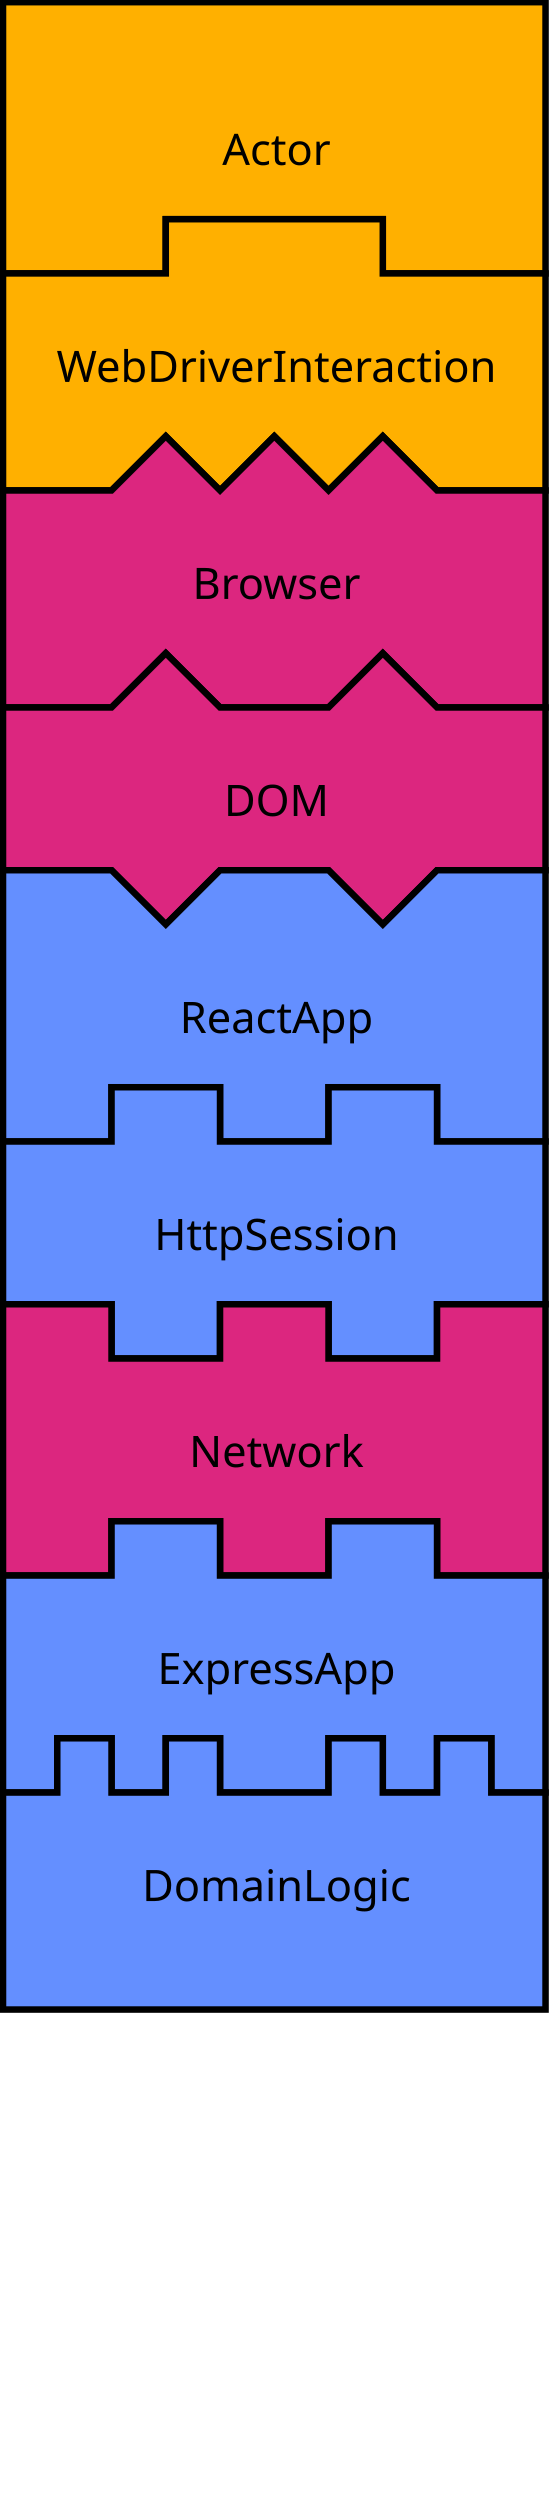
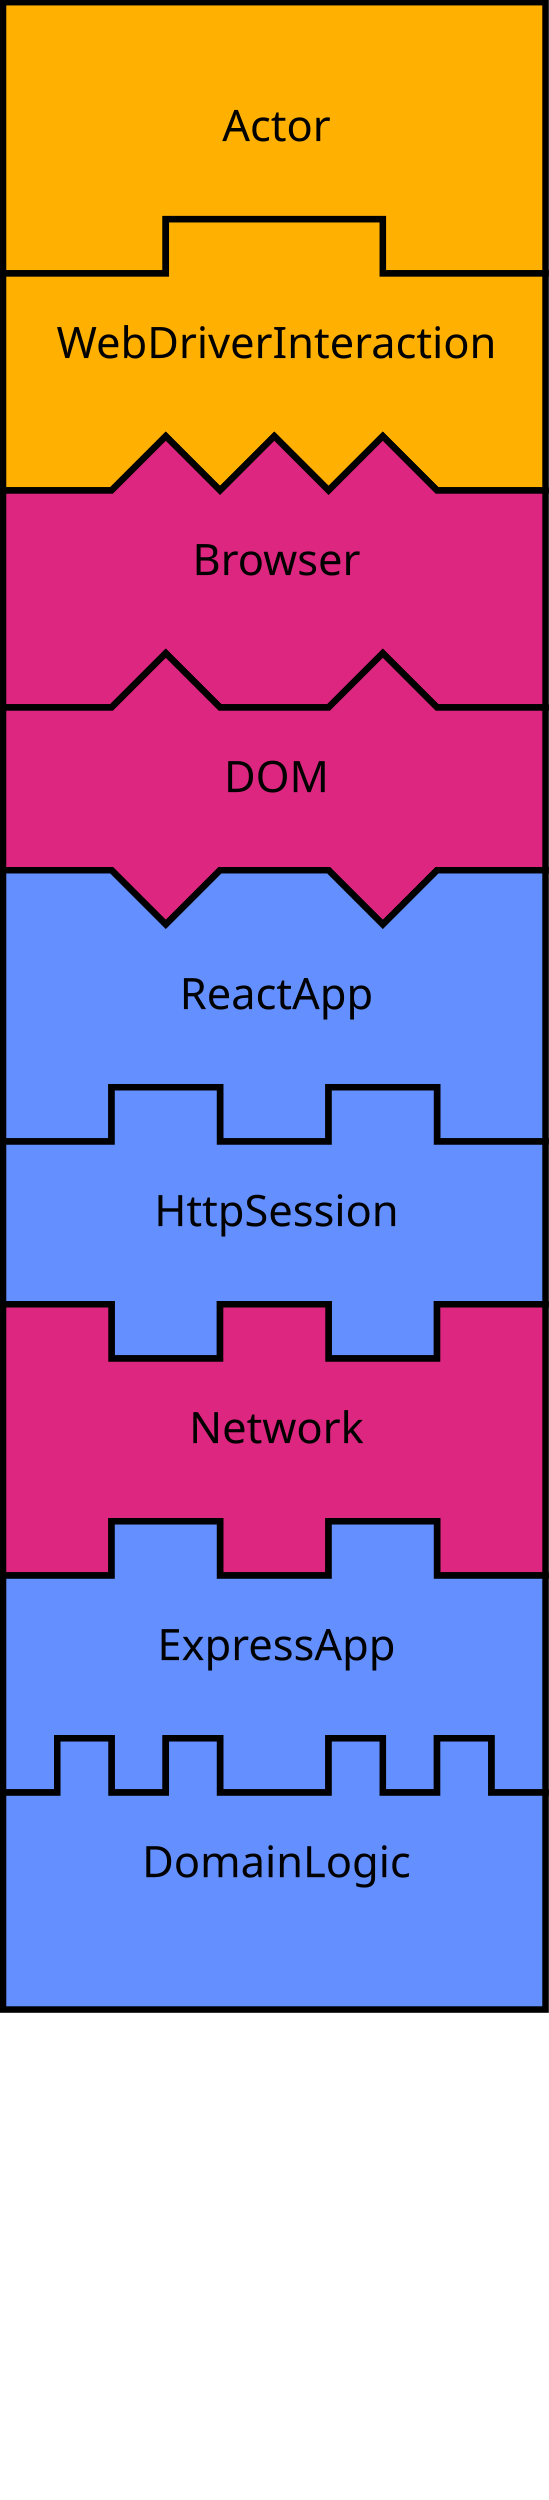
<svg xmlns="http://www.w3.org/2000/svg" viewBox="-2 -2 504 2304" width="506" height="2306">
  <defs>
    <style type="text/css">
text {
  font-size: 40px;
  font-family: sans-serif;
  fill: #000000;
}

path {
  stroke: #000000;
  stroke-width: 6px;
}

/*
IBM palette for colour-blind people
https://davidmathlogic.com/colorblind/#%23648FFF-%23785EF0-%23DC267F-%23FE6100-%23FFB000
*/

.test {
  fill: #FFB000;
}

.infrastructure {
  fill: #DC267F;
}

.production {
  fill: #648FFF;
}

    </style>
  </defs>
  <g transform="translate(0, 0)" class="test">
    <path stroke="#000000" stroke-width="4" d="M 0 0 l 50 0 l 50 0 l 50 0 l 50 0 l 50 0 l 50 0 l 50 0 l 50 0 l 50 0 l 50 0 l 0 50 l 0 150 l 0 50 l -50 0 l -50 0 l -50 0 l 0 -50 l -50 0 l -50 0 l -50 0 l -50 0 l 0 50 l -50 0 l -50 0 l -50 0 z" />
-     <text x="50%" y="150" alignment-baseline="middle" text-anchor="middle">Actor</text>
+     <text x="50%" y="128" alignment-baseline="middle" text-anchor="middle">Actor</text>
  </g>
  <g transform="translate(0, 200)" class="test">
    <path stroke="#000000" stroke-width="4" d="M 0 50 l 50 0 l 50 0 l 50 0 l 0 -50 l 50 0 l 50 0 l 50 0 l 50 0 l 0 50 l 50 0 l 50 0 l 50 0 l 0 150 l 0 50 l -50 0 l -50 0 l -50 -50 l -50 50 l -50 -50 l -50 50 l -50 -50 l -50 50 l -50 0 l -50 0 z" />
-     <text x="50%" y="150" alignment-baseline="middle" text-anchor="middle">WebDriverInteraction</text>
+     <text x="50%" y="128" alignment-baseline="middle" text-anchor="middle">WebDriverInteraction</text>
  </g>
  <g transform="translate(0, 400)" class="infrastructure">
    <path stroke="#000000" stroke-width="4" d="M 0 50 l 50 0 l 50 0 l 50 -50 l 50 50 l 50 -50 l 50 50 l 50 -50 l 50 50 l 50 0 l 50 0 l 0 150 l 0 50 l -50 0 l -50 0 l -50 -50 l -50 50 l -50 0 l -50 0 l -50 -50 l -50 50 l -50 0 l -50 0 z" />
-     <text x="50%" y="150" alignment-baseline="middle" text-anchor="middle">Browser</text>
+     <text x="50%" y="128" alignment-baseline="middle" text-anchor="middle">Browser</text>
  </g>
  <g transform="translate(0, 600)" class="infrastructure">
    <path stroke="#000000" stroke-width="4" d="M 0 50 l 50 0 l 50 0 l 50 -50 l 50 50 l 50 0 l 50 0 l 50 -50 l 50 50 l 50 0 l 50 0 l 0 150 l -50 0 l -50 0 l -50 50 l -50 -50 l -50 0 l -50 0 l -50 50 l -50 -50 l -50 0 l -50 0 z" />
-     <text x="50%" y="150" alignment-baseline="middle" text-anchor="middle">DOM</text>
+     <text x="50%" y="128" alignment-baseline="middle" text-anchor="middle">DOM</text>
  </g>
  <g transform="translate(0, 800)" class="production">
    <path stroke="#000000" stroke-width="4" d="M 0 0 l 50 0 l 50 0 l 50 50 l 50 -50 l 50 0 l 50 0 l 50 50 l 50 -50 l 50 0 l 50 0 l 0 50 l 0 150 l 0 50 l -50 0 l -50 0 l 0 -50 l -50 0 l -50 0 l 0 50 l -50 0 l -50 0 l 0 -50 l -50 0 l -50 0 l 0 50 l -50 0 l -50 0 z" />
-     <text x="50%" y="150" alignment-baseline="middle" text-anchor="middle">ReactApp</text>
+     <text x="50%" y="128" alignment-baseline="middle" text-anchor="middle">ReactApp</text>
  </g>
  <g transform="translate(0, 1000)" class="production">
    <path stroke="#000000" stroke-width="4" d="M 0 50 l 50 0 l 50 0 l 0 -50 l 50 0 l 50 0 l 0 50 l 50 0 l 50 0 l 0 -50 l 50 0 l 50 0 l 0 50 l 50 0 l 50 0 l 0 150 l -50 0 l -50 0 l 0 50 l -50 0 l -50 0 l 0 -50 l -50 0 l -50 0 l 0 50 l -50 0 l -50 0 l 0 -50 l -50 0 l -50 0 z" />
-     <text x="50%" y="150" alignment-baseline="middle" text-anchor="middle">HttpSession</text>
+     <text x="50%" y="128" alignment-baseline="middle" text-anchor="middle">HttpSession</text>
  </g>
  <g transform="translate(0, 1200)" class="infrastructure">
    <path stroke="#000000" stroke-width="4" d="M 0 0 l 50 0 l 50 0 l 0 50 l 50 0 l 50 0 l 0 -50 l 50 0 l 50 0 l 0 50 l 50 0 l 50 0 l 0 -50 l 50 0 l 50 0 l 0 50 l 0 150 l 0 50 l -50 0 l -50 0 l 0 -50 l -50 0 l -50 0 l 0 50 l -50 0 l -50 0 l 0 -50 l -50 0 l -50 0 l 0 50 l -50 0 l -50 0 z" />
-     <text x="50%" y="150" alignment-baseline="middle" text-anchor="middle">Network</text>
+     <text x="50%" y="128" alignment-baseline="middle" text-anchor="middle">Network</text>
  </g>
  <g transform="translate(0, 1400)" class="production">
    <path stroke="#000000" stroke-width="4" d="M 0 50 l 50 0 l 50 0 l 0 -50 l 50 0 l 50 0 l 0 50 l 50 0 l 50 0 l 0 -50 l 50 0 l 50 0 l 0 50 l 50 0 l 50 0 l 0 150 l 0 50 l -50 0 l 0 -50 l -50 0 l 0 50 l -50 0 l 0 -50 l -50 0 l 0 50 l -50 0 l -50 0 l 0 -50 l -50 0 l 0 50 l -50 0 l 0 -50 l -50 0 l 0 50 l -50 0 z" />
-     <text x="50%" y="150" alignment-baseline="middle" text-anchor="middle">ExpressApp</text>
+     <text x="50%" y="128" alignment-baseline="middle" text-anchor="middle">ExpressApp</text>
  </g>
  <g transform="translate(0, 1600)" class="production">
    <path stroke="#000000" stroke-width="4" d="M 0 50 l 50 0 l 0 -50 l 50 0 l 0 50 l 50 0 l 0 -50 l 50 0 l 0 50 l 50 0 l 50 0 l 0 -50 l 50 0 l 0 50 l 50 0 l 0 -50 l 50 0 l 0 50 l 50 0 l 0 150 l 0 50 l -50 0 l -50 0 l -50 0 l -50 0 l -50 0 l -50 0 l -50 0 l -50 0 l -50 0 l -50 0 z" />
-     <text x="50%" y="150" alignment-baseline="middle" text-anchor="middle">DomainLogic</text>
+     <text x="50%" y="128" alignment-baseline="middle" text-anchor="middle">DomainLogic</text>
  </g>
</svg>
